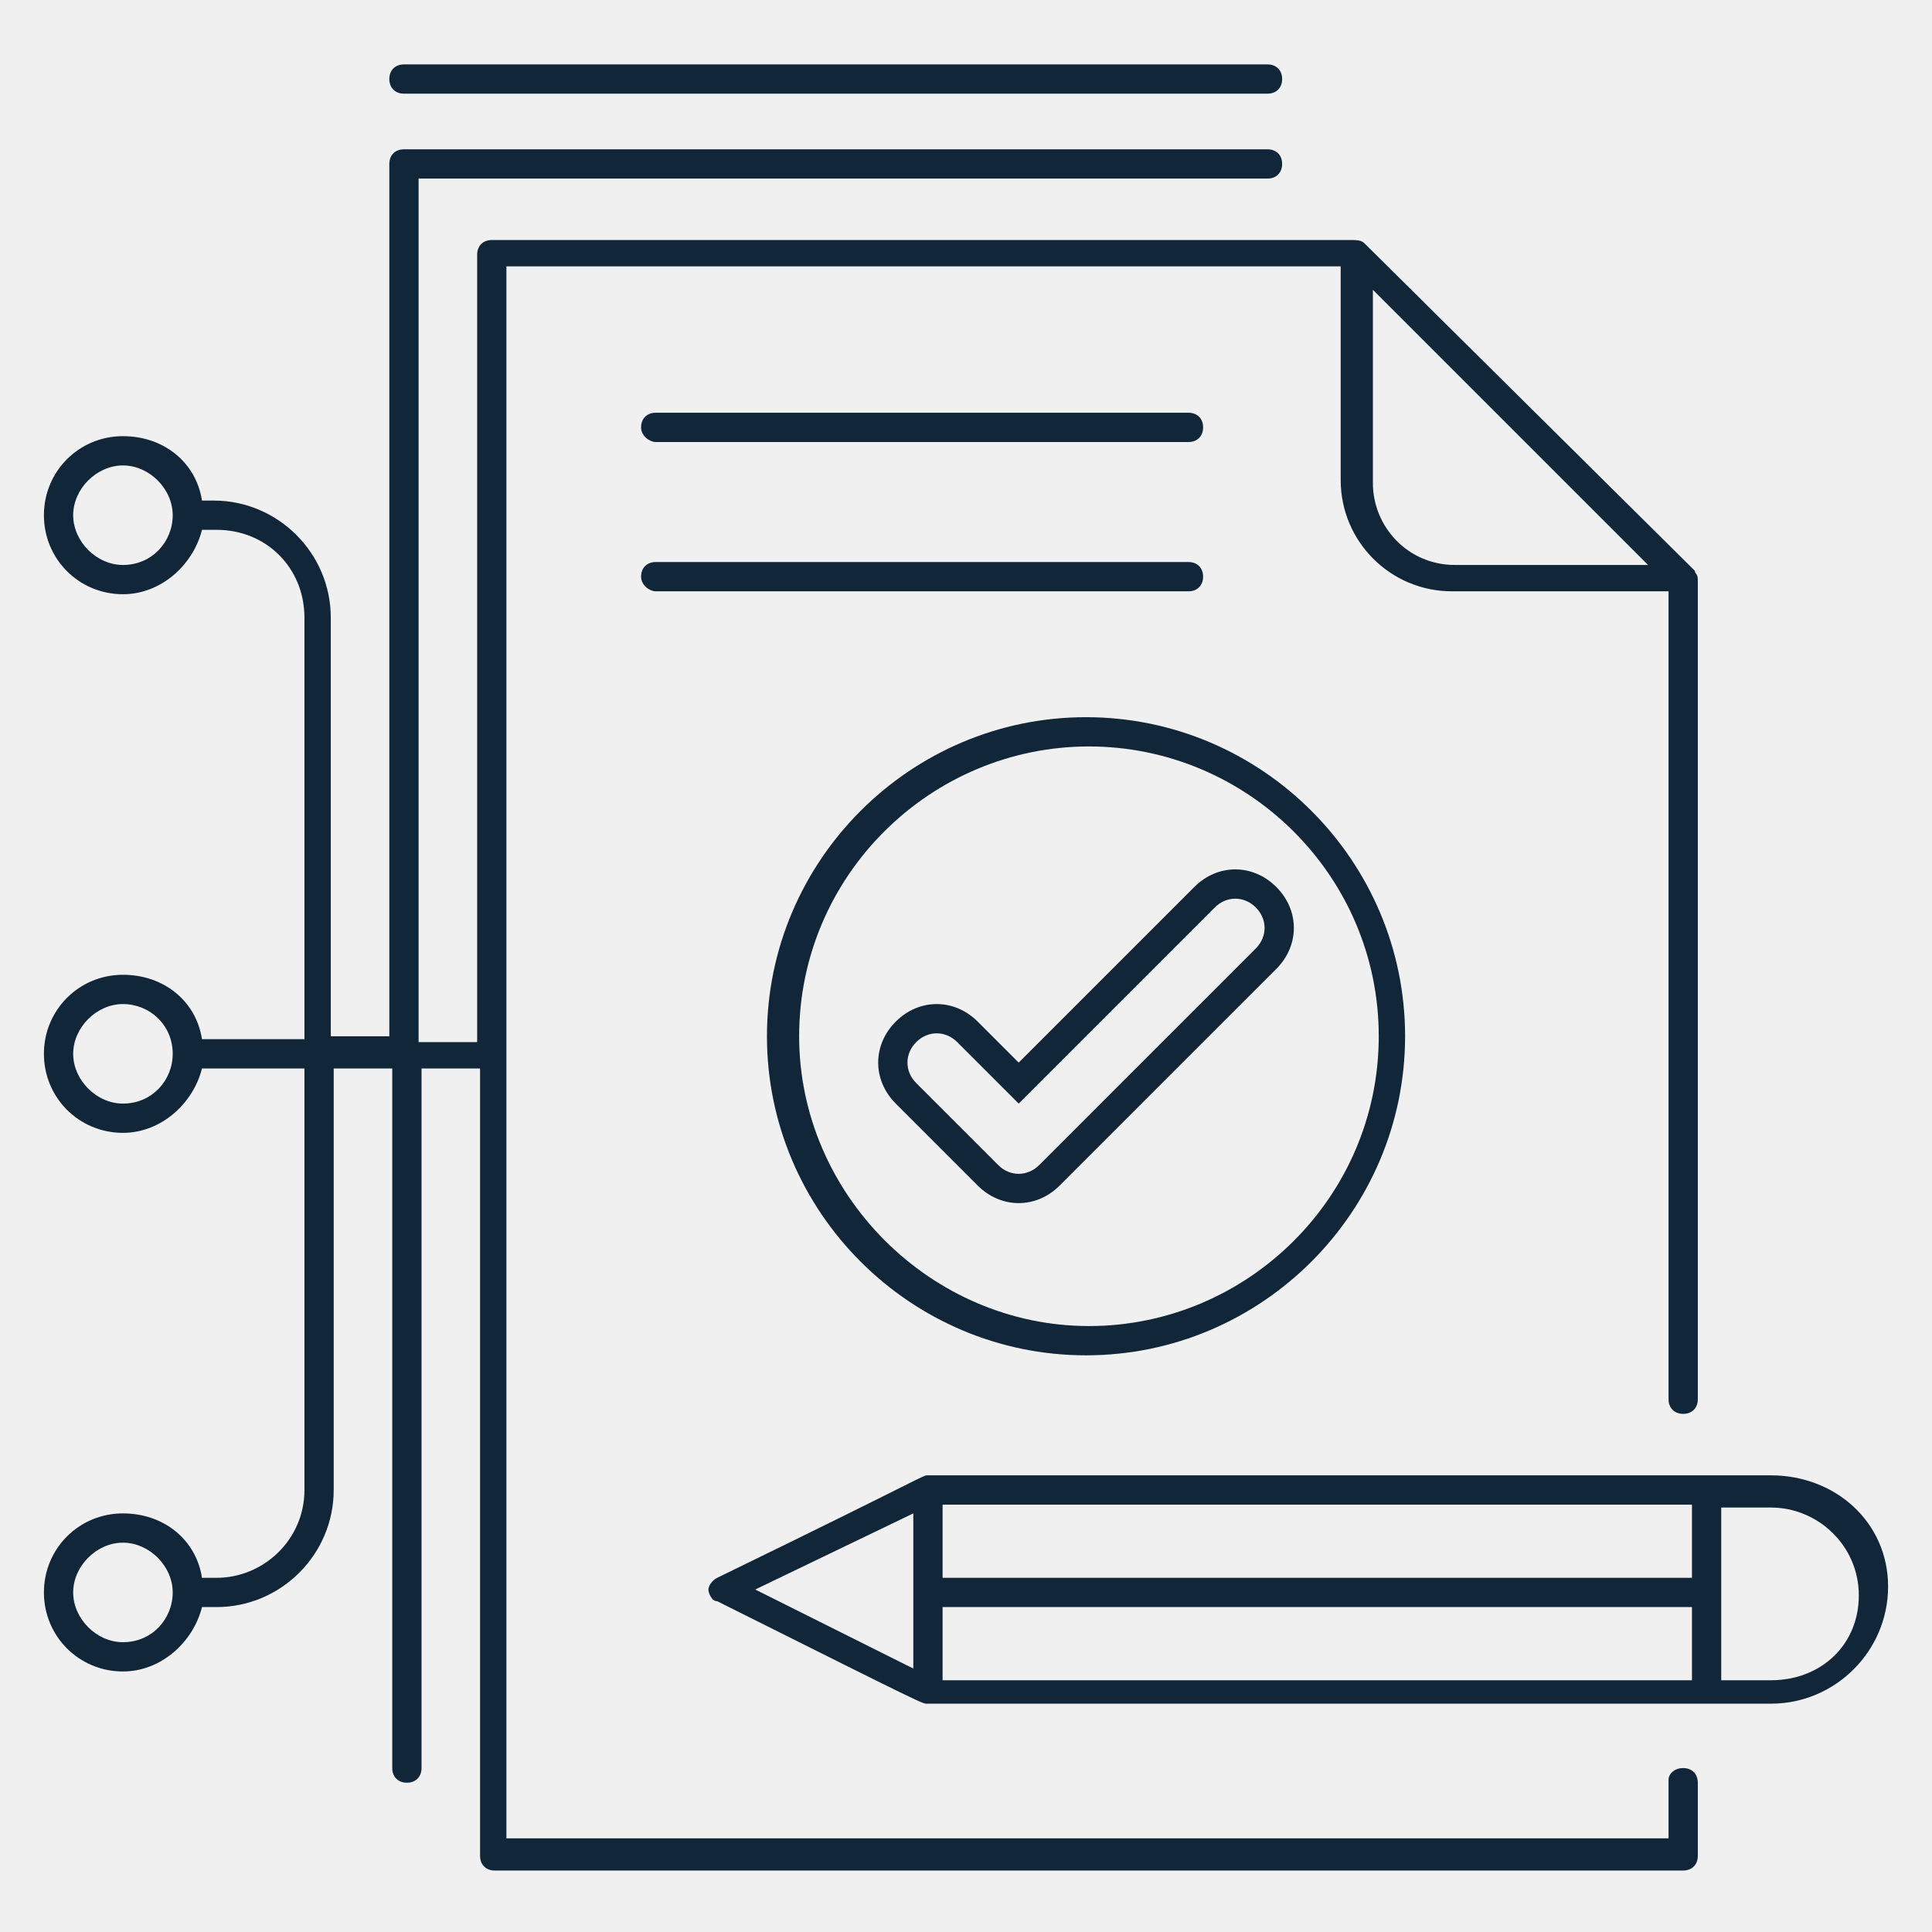
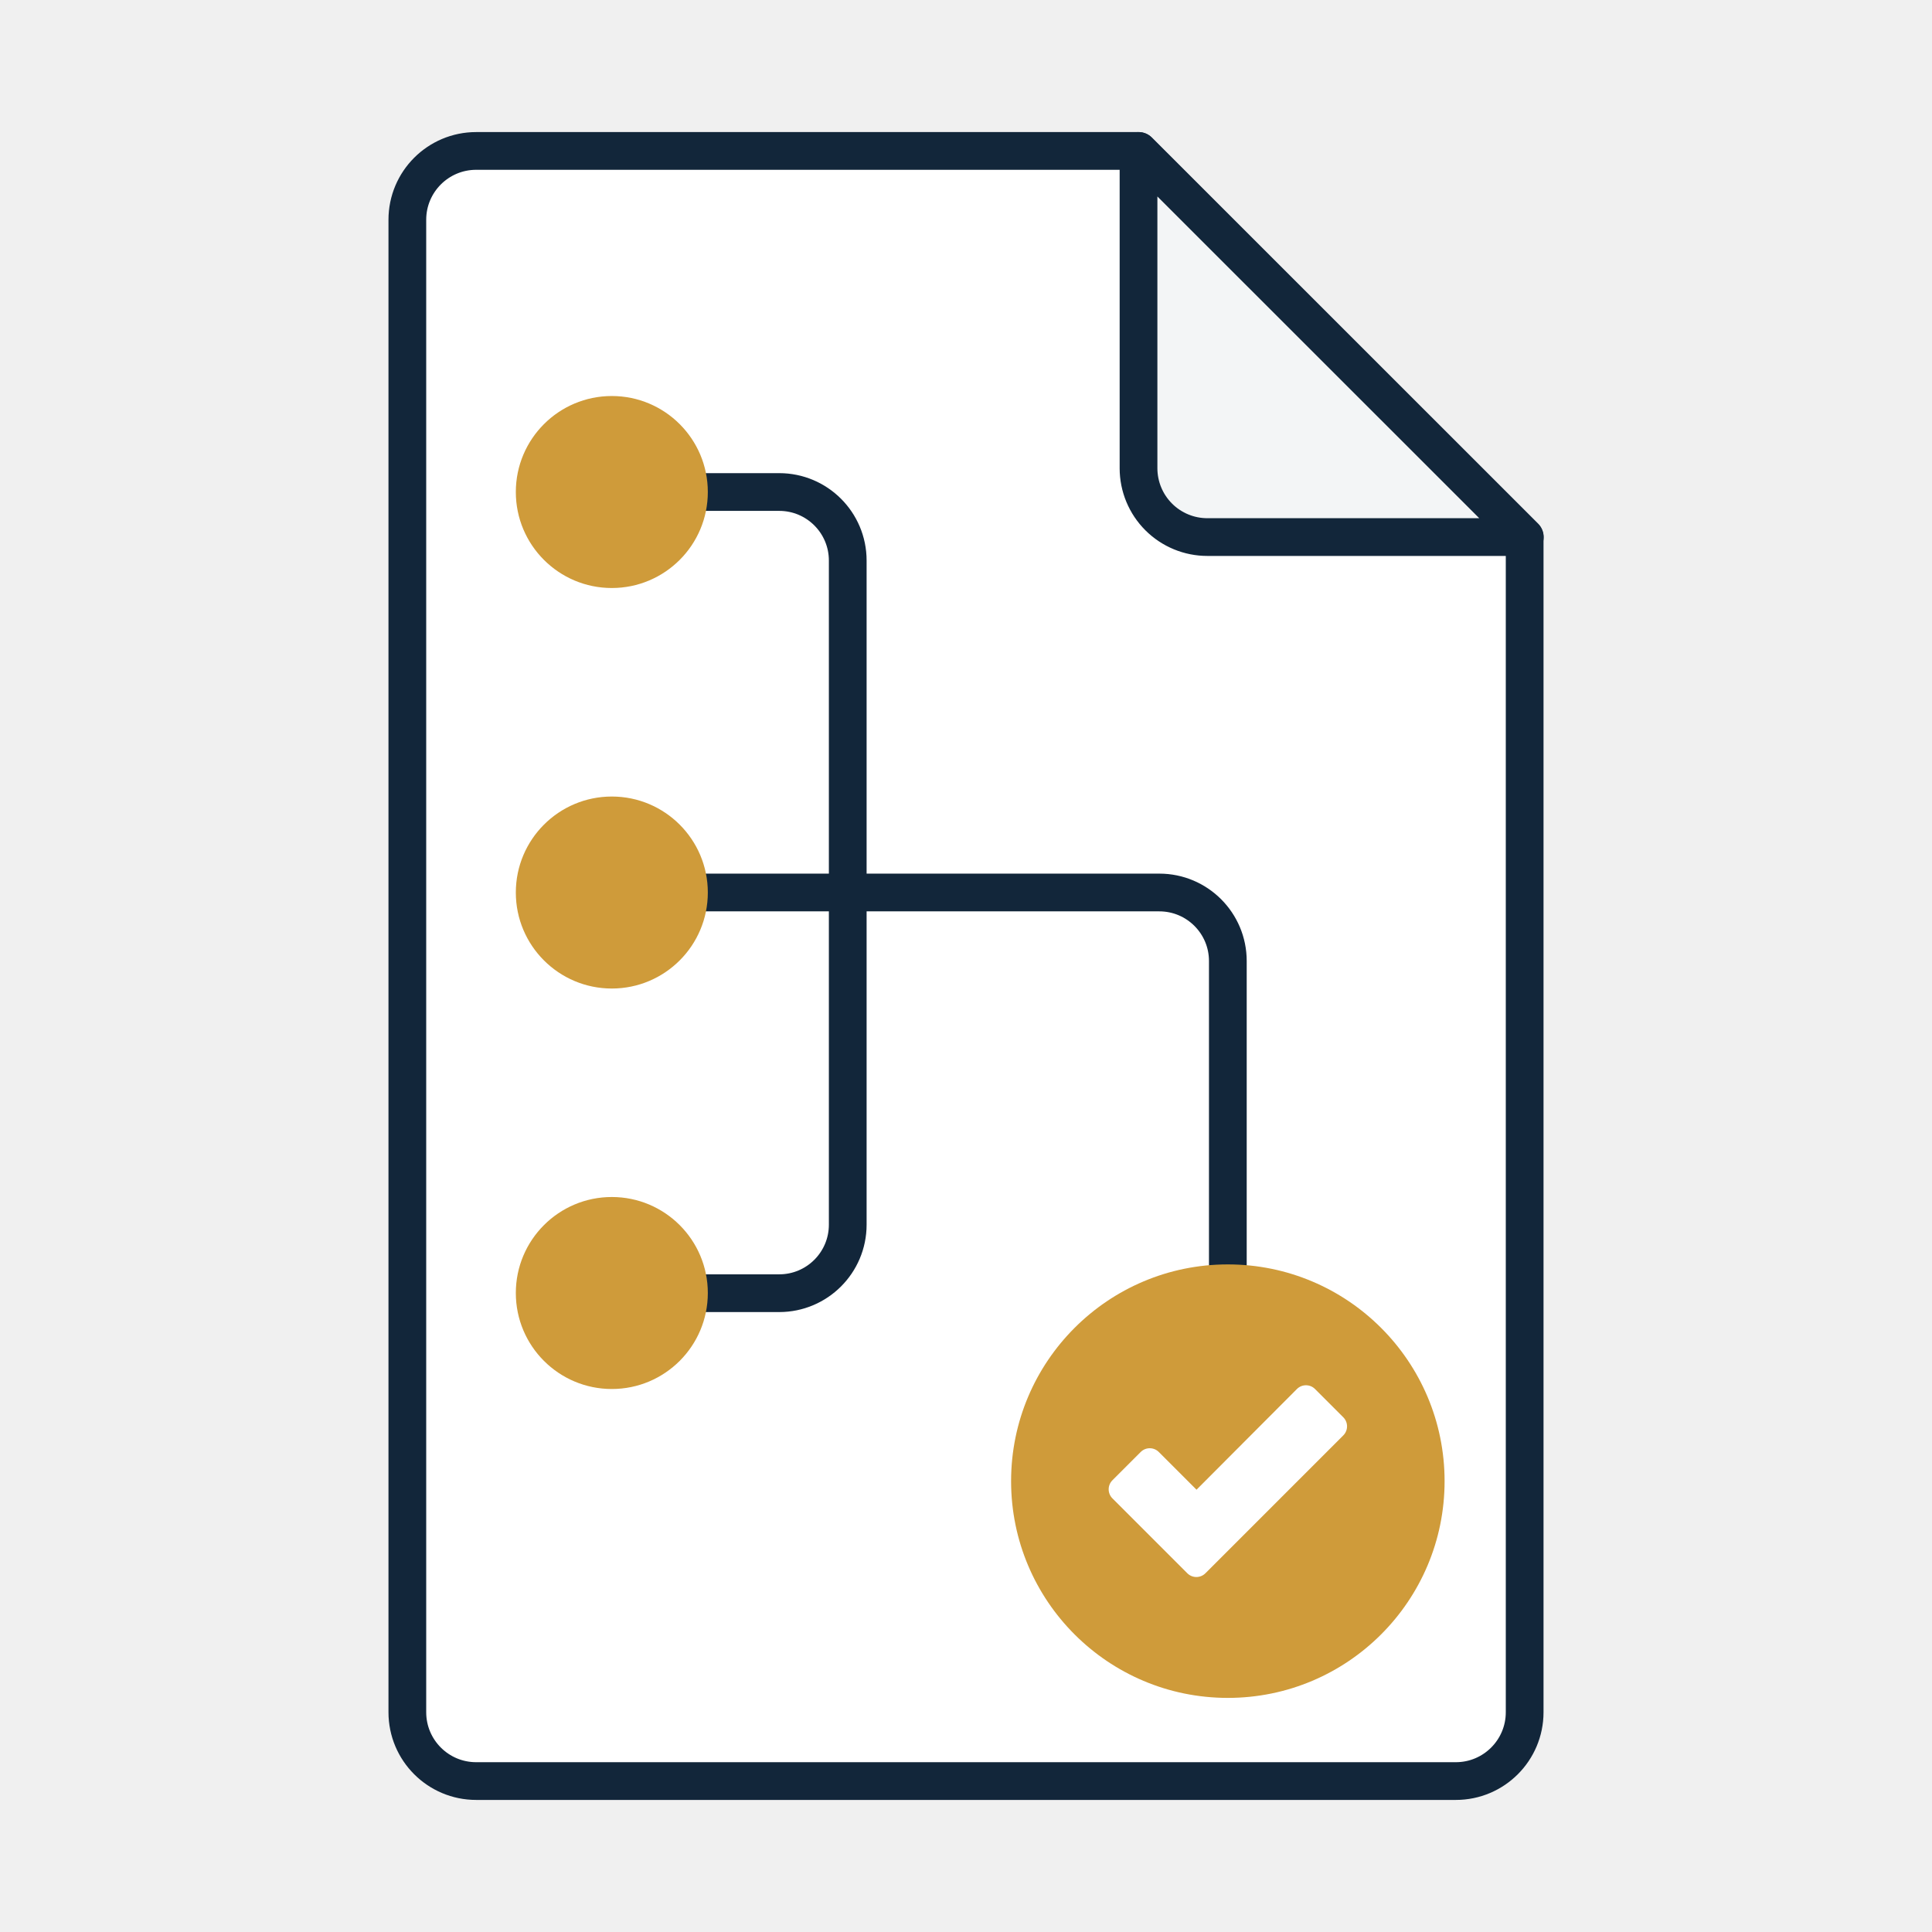
- <svg xmlns="http://www.w3.org/2000/svg" class="service-icon" enable-background="new 0 0 66 66" viewBox="0 0 66 66">
-   <path fill="#12263A" d="M13.8 2.2c-.3 0-.5.2-.5.5s.2.5.5.5h29.5c.3 0 .5-.2.5-.5s-.2-.5-.5-.5H13.8zM22.4 15.1h18.2c.3 0 .5-.2.5-.5s-.2-.5-.5-.5H22.4c-.3 0-.5.2-.5.5S22.2 15.1 22.4 15.1zM22.4 20.2h18.2c.3 0 .5-.2.5-.5s-.2-.5-.5-.5H22.4c-.3 0-.5.2-.5.5S22.2 20.2 22.4 20.2zM60.5 50.4c-8.5 0-16 0-28.8 0-.2 0 .2-.1-7.2 3.5-.2.1-.3.3-.3.4s.1.4.3.4c7.4 3.7 7 3.5 7.2 3.5 8.6 0 15.7 0 28.8 0 2.2 0 4-1.8 4-4S62.7 50.4 60.5 50.4zM32.2 54.9h25.6v2.5H32.2V54.9zM57.8 53.9H32.2v-2.5h25.6V53.9zM31.2 51.7v5.3l-5.4-2.7L31.2 51.7zM60.5 57.4h-1.7v-5.9h1.7c1.6 0 3 1.3 3 3S62.2 57.4 60.5 57.4z" />
-   <path fill="#12263A" d="M7.4,53.9H6.9c-0.2-1.3-1.3-2.2-2.7-2.2c-1.5,0-2.7,1.2-2.7,2.7c0,1.5,1.2,2.7,2.7,2.7c1.3,0,2.4-1,2.7-2.2h0.5   c2.2,0,4-1.8,4-4V36.5h2v23.9c0,0.3,0.2,0.5,0.5,0.5s0.5-0.2,0.5-0.5V36.5h2v26.9c0,0.3,0.2,0.5,0.5,0.5h40.6   c0.3,0,0.5-0.2,0.5-0.5v-2.5c0-0.3-0.2-0.5-0.5-0.5S57,60.6,57,60.8v2H17.3V9.1h28.5v7.3c0,2.1,1.7,3.8,3.8,3.8H57v27.6   c0,0.3,0.2,0.5,0.5,0.5s0.5-0.2,0.5-0.5V19.8c0-0.2-0.1-0.2-0.1-0.3L46.6,8.3c0,0,0,0,0,0c-0.1-0.1-0.3-0.1-0.4-0.1H16.8   c-0.3,0-0.5,0.2-0.5,0.5v26.9h-2V6.1h29c0.3,0,0.5-0.2,0.5-0.5s-0.2-0.5-0.5-0.5H13.8c-0.3,0-0.5,0.2-0.5,0.5v29.8h-2V21.1   c0-2.2-1.8-4-4-4H6.9c-0.2-1.3-1.3-2.2-2.7-2.2c-1.5,0-2.7,1.2-2.7,2.7c0,1.5,1.2,2.7,2.7,2.7c1.3,0,2.4-1,2.7-2.2h0.5   c1.7,0,3,1.3,3,3v14.4H6.9c-0.2-1.3-1.3-2.2-2.7-2.2c-1.5,0-2.7,1.2-2.7,2.7c0,1.5,1.2,2.7,2.7,2.7c1.3,0,2.4-1,2.7-2.2h3.5v14.4   C10.4,52.6,9,53.9,7.4,53.9z M4.2,56.1c-0.9,0-1.7-0.8-1.7-1.7c0-0.9,0.8-1.7,1.7-1.7s1.7,0.8,1.7,1.7C5.9,55.3,5.2,56.1,4.2,56.1z    M46.8,9.8l9.5,9.5h-6.6c-1.6,0-2.8-1.3-2.8-2.8V9.8z M4.2,19.3c-0.9,0-1.7-0.8-1.7-1.7c0-0.9,0.8-1.7,1.7-1.7s1.7,0.8,1.7,1.7   C5.9,18.5,5.2,19.3,4.2,19.3z M4.2,37.7c-0.9,0-1.7-0.8-1.7-1.7c0-0.9,0.8-1.7,1.7-1.7S5.9,35,5.9,36C5.9,36.9,5.2,37.7,4.2,37.7z" />
-   <path fill="#12263A" d="M26.2,35.4c0,6,4.9,10.9,10.9,10.9s10.9-4.9,10.9-10.9c0-6-4.9-10.9-10.9-10.9S26.2,29.4,26.2,35.4z M47.1,35.4   c0,5.5-4.5,9.9-9.9,9.9s-9.9-4.5-9.9-9.9c0-5.5,4.5-9.9,9.9-9.9S47.1,29.9,47.1,35.4z" />
-   <path fill="#12263A" d="M33.4,34.9c-0.8-0.8-2-0.8-2.8,0c-0.8,0.8-0.8,2,0,2.8l2.8,2.8c0.8,0.8,2,0.8,2.8,0l7.4-7.4c0.4-0.4,0.6-0.9,0.6-1.4   s-0.2-1-0.6-1.4c-0.8-0.8-2-0.8-2.8,0l-6,6L33.4,34.9z M41.5,31c0.4-0.4,1-0.4,1.4,0c0.4,0.4,0.4,1,0,1.4l-7.4,7.4   c-0.4,0.4-1,0.4-1.4,0L31.3,37c-0.4-0.4-0.4-1,0-1.4c0.4-0.4,1-0.4,1.4,0l2.1,2.1L41.5,31z" />
+ <svg xmlns="http://www.w3.org/2000/svg" viewBox="0 0 512 512">
+   <path d="M385.81,472H126.19a18.24,18.24,0,0,1-18.24-18.24V58.24A18.24,18.24,0,0,1,126.19,40H301.72L404.05,142.33V453.76A18.24,18.24,0,0,1,385.81,472Z" fill="#fff" stroke="#12263a" stroke-linecap="round" stroke-linejoin="round" stroke-width="10" />
+   <path d="M301.72,40v84.09A18.24,18.24,0,0,0,320,142.33h84.09Z" fill="#f3f5f6" stroke="#12263a" stroke-linecap="round" stroke-linejoin="round" stroke-width="10" />
+   <path d="M162.14,130.39H206.5a18.16,18.16,0,0,1,18.16,18.16v176a18.16,18.16,0,0,1-18.16,18.16H162.14" fill="none" stroke="#12263a" stroke-linecap="round" stroke-linejoin="round" stroke-width="10" />
+   <path d="M325.39,335.08v-80.4a18.16,18.16,0,0,0-18.16-18.16H162.14" fill="none" stroke="#12263a" stroke-linecap="round" stroke-linejoin="round" stroke-width="10" />
+   <circle cx="162.14" cy="130.39" r="25.44" fill="#cf9b3a" />
+   <circle cx="162.14" cy="342.66" r="25.44" fill="#cf9b3a" />
+   <circle cx="162.14" cy="236.53" r="25.44" fill="#cf9b3a" />
+   <circle cx="325.39" cy="392.52" r="57.44" fill="#cf9b3a" />
+   <path d="M314.66,416.94l-19.86-19.86a3.39,3.39,0,0,1,0-4.79l7.5-7.5a3.39,3.39,0,0,1,4.79,0l10,10L343.7,368.1a3.39,3.39,0,0,1,4.79,0l7.5,7.5a3.39,3.39,0,0,1,0,4.79l-36.55,36.55A3.39,3.39,0,0,1,314.66,416.94Z" fill="#fff" />
</svg>
